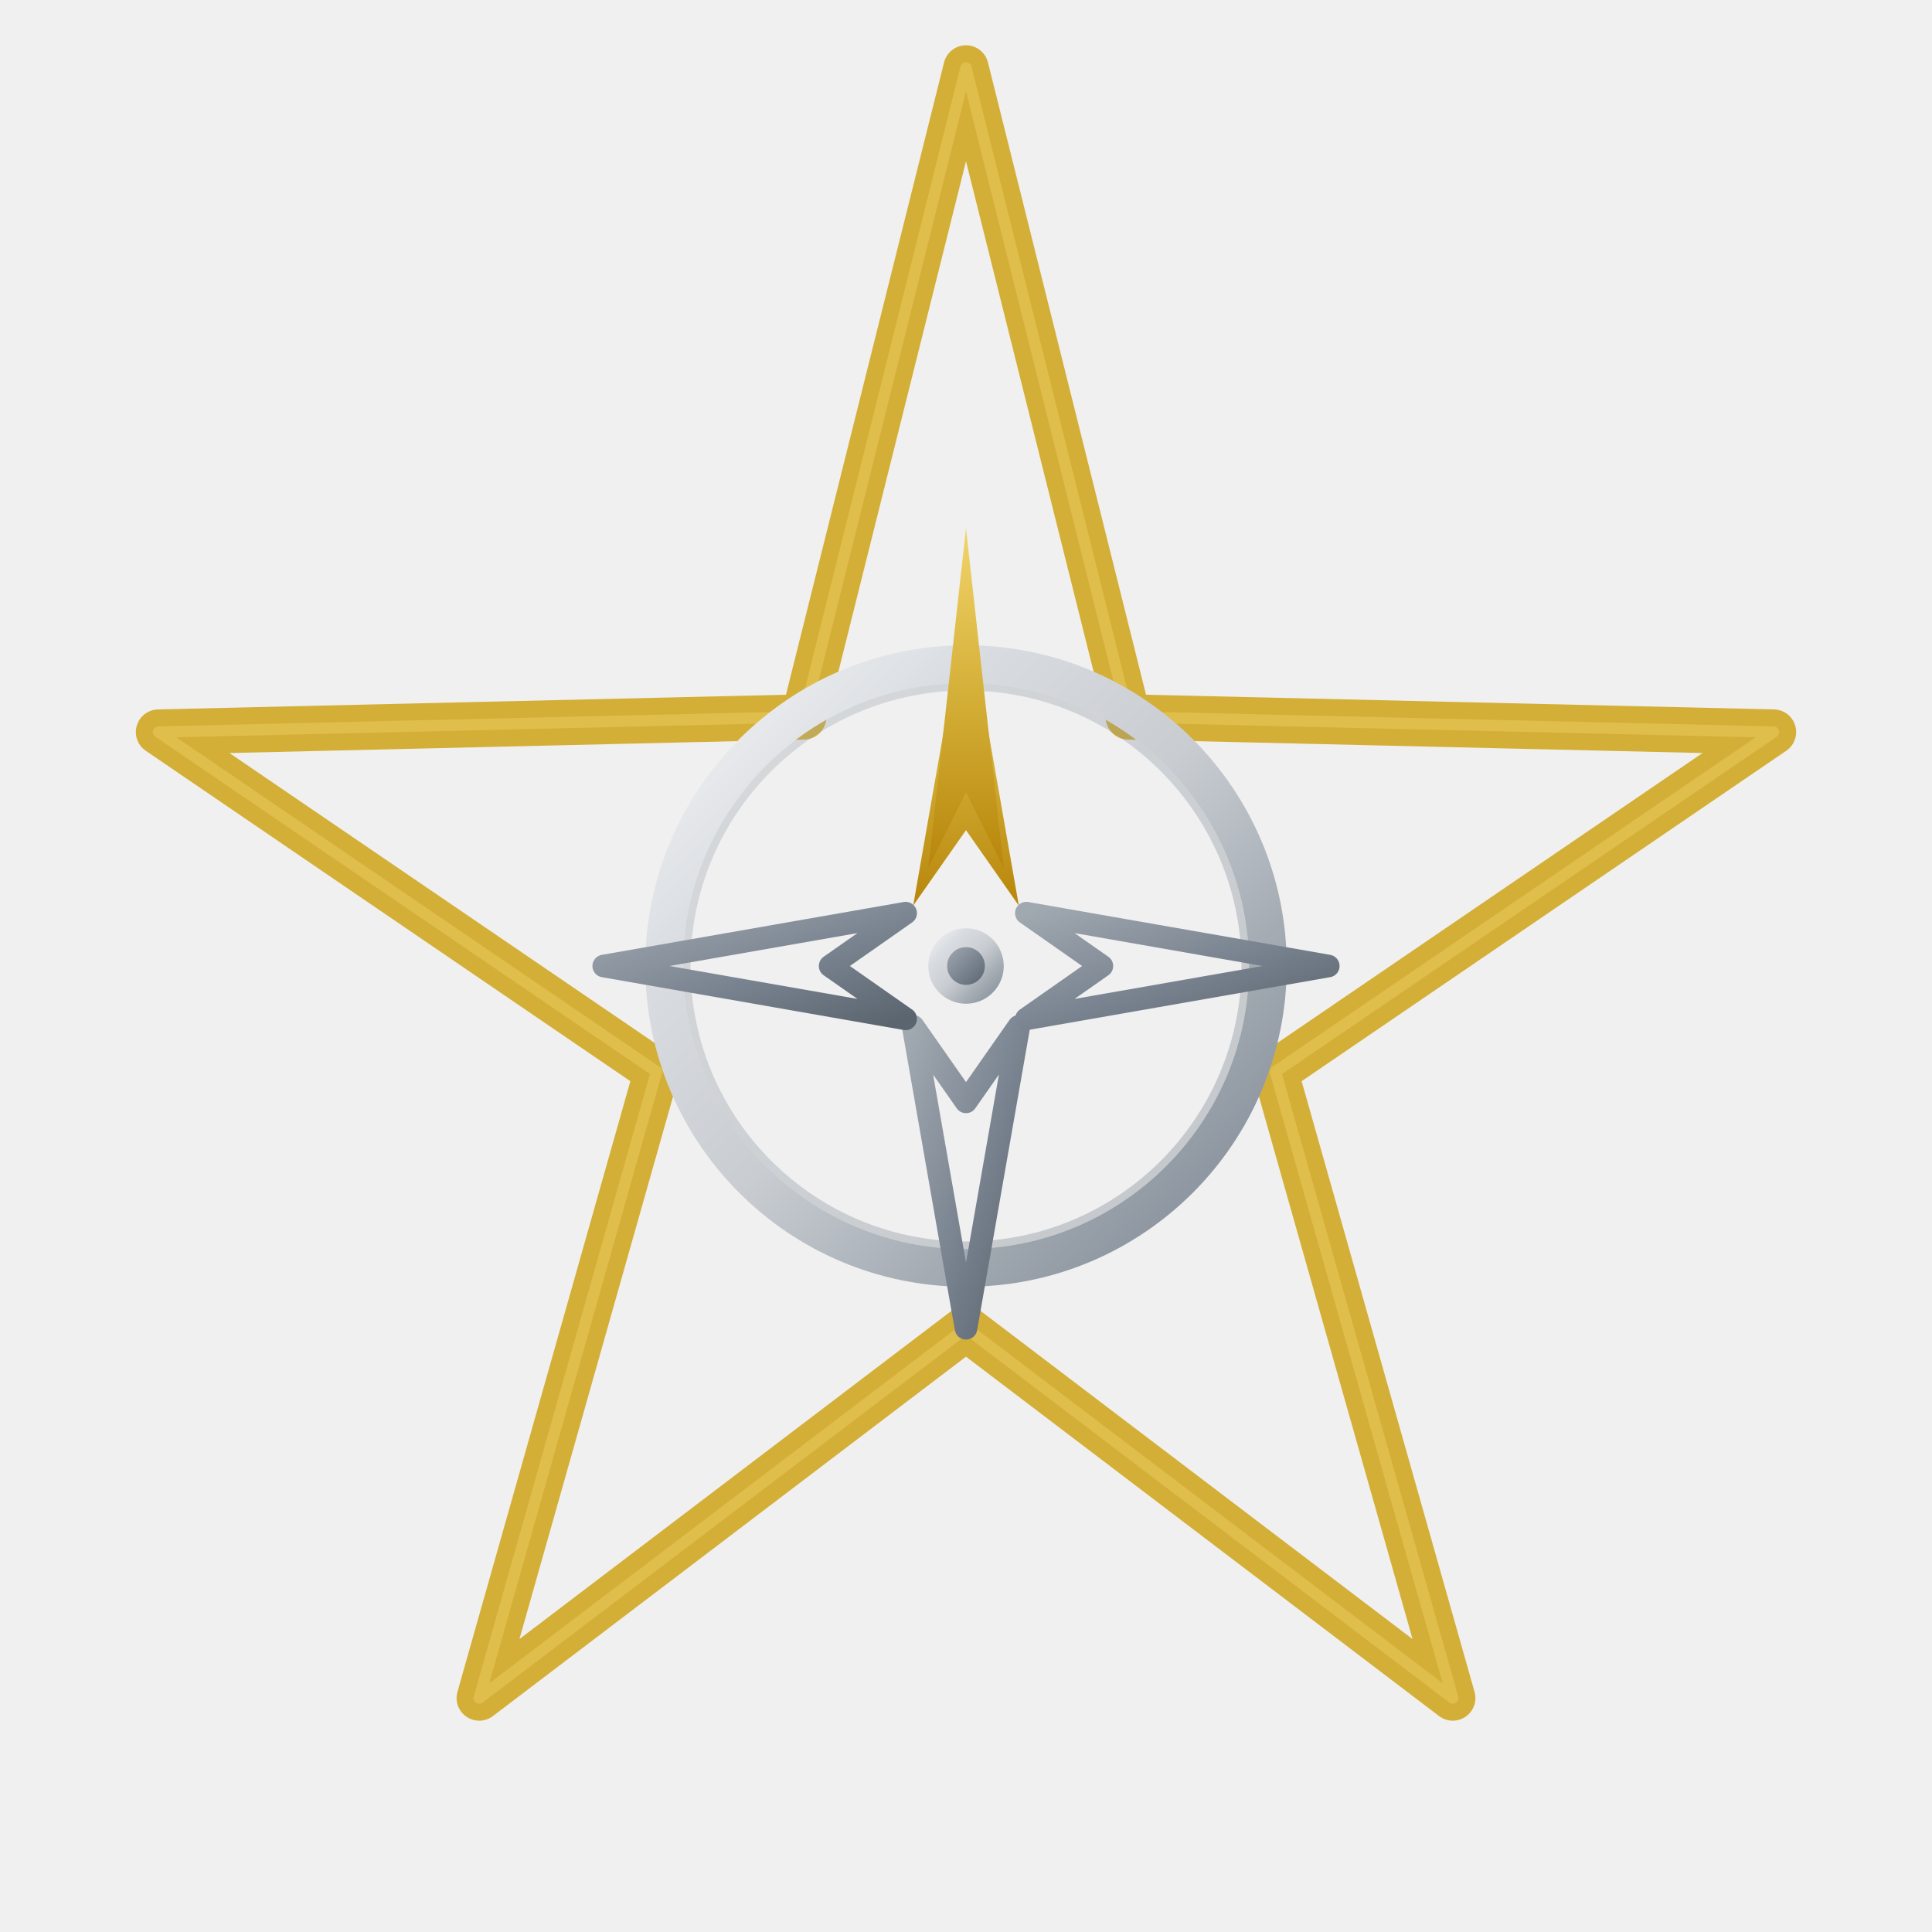
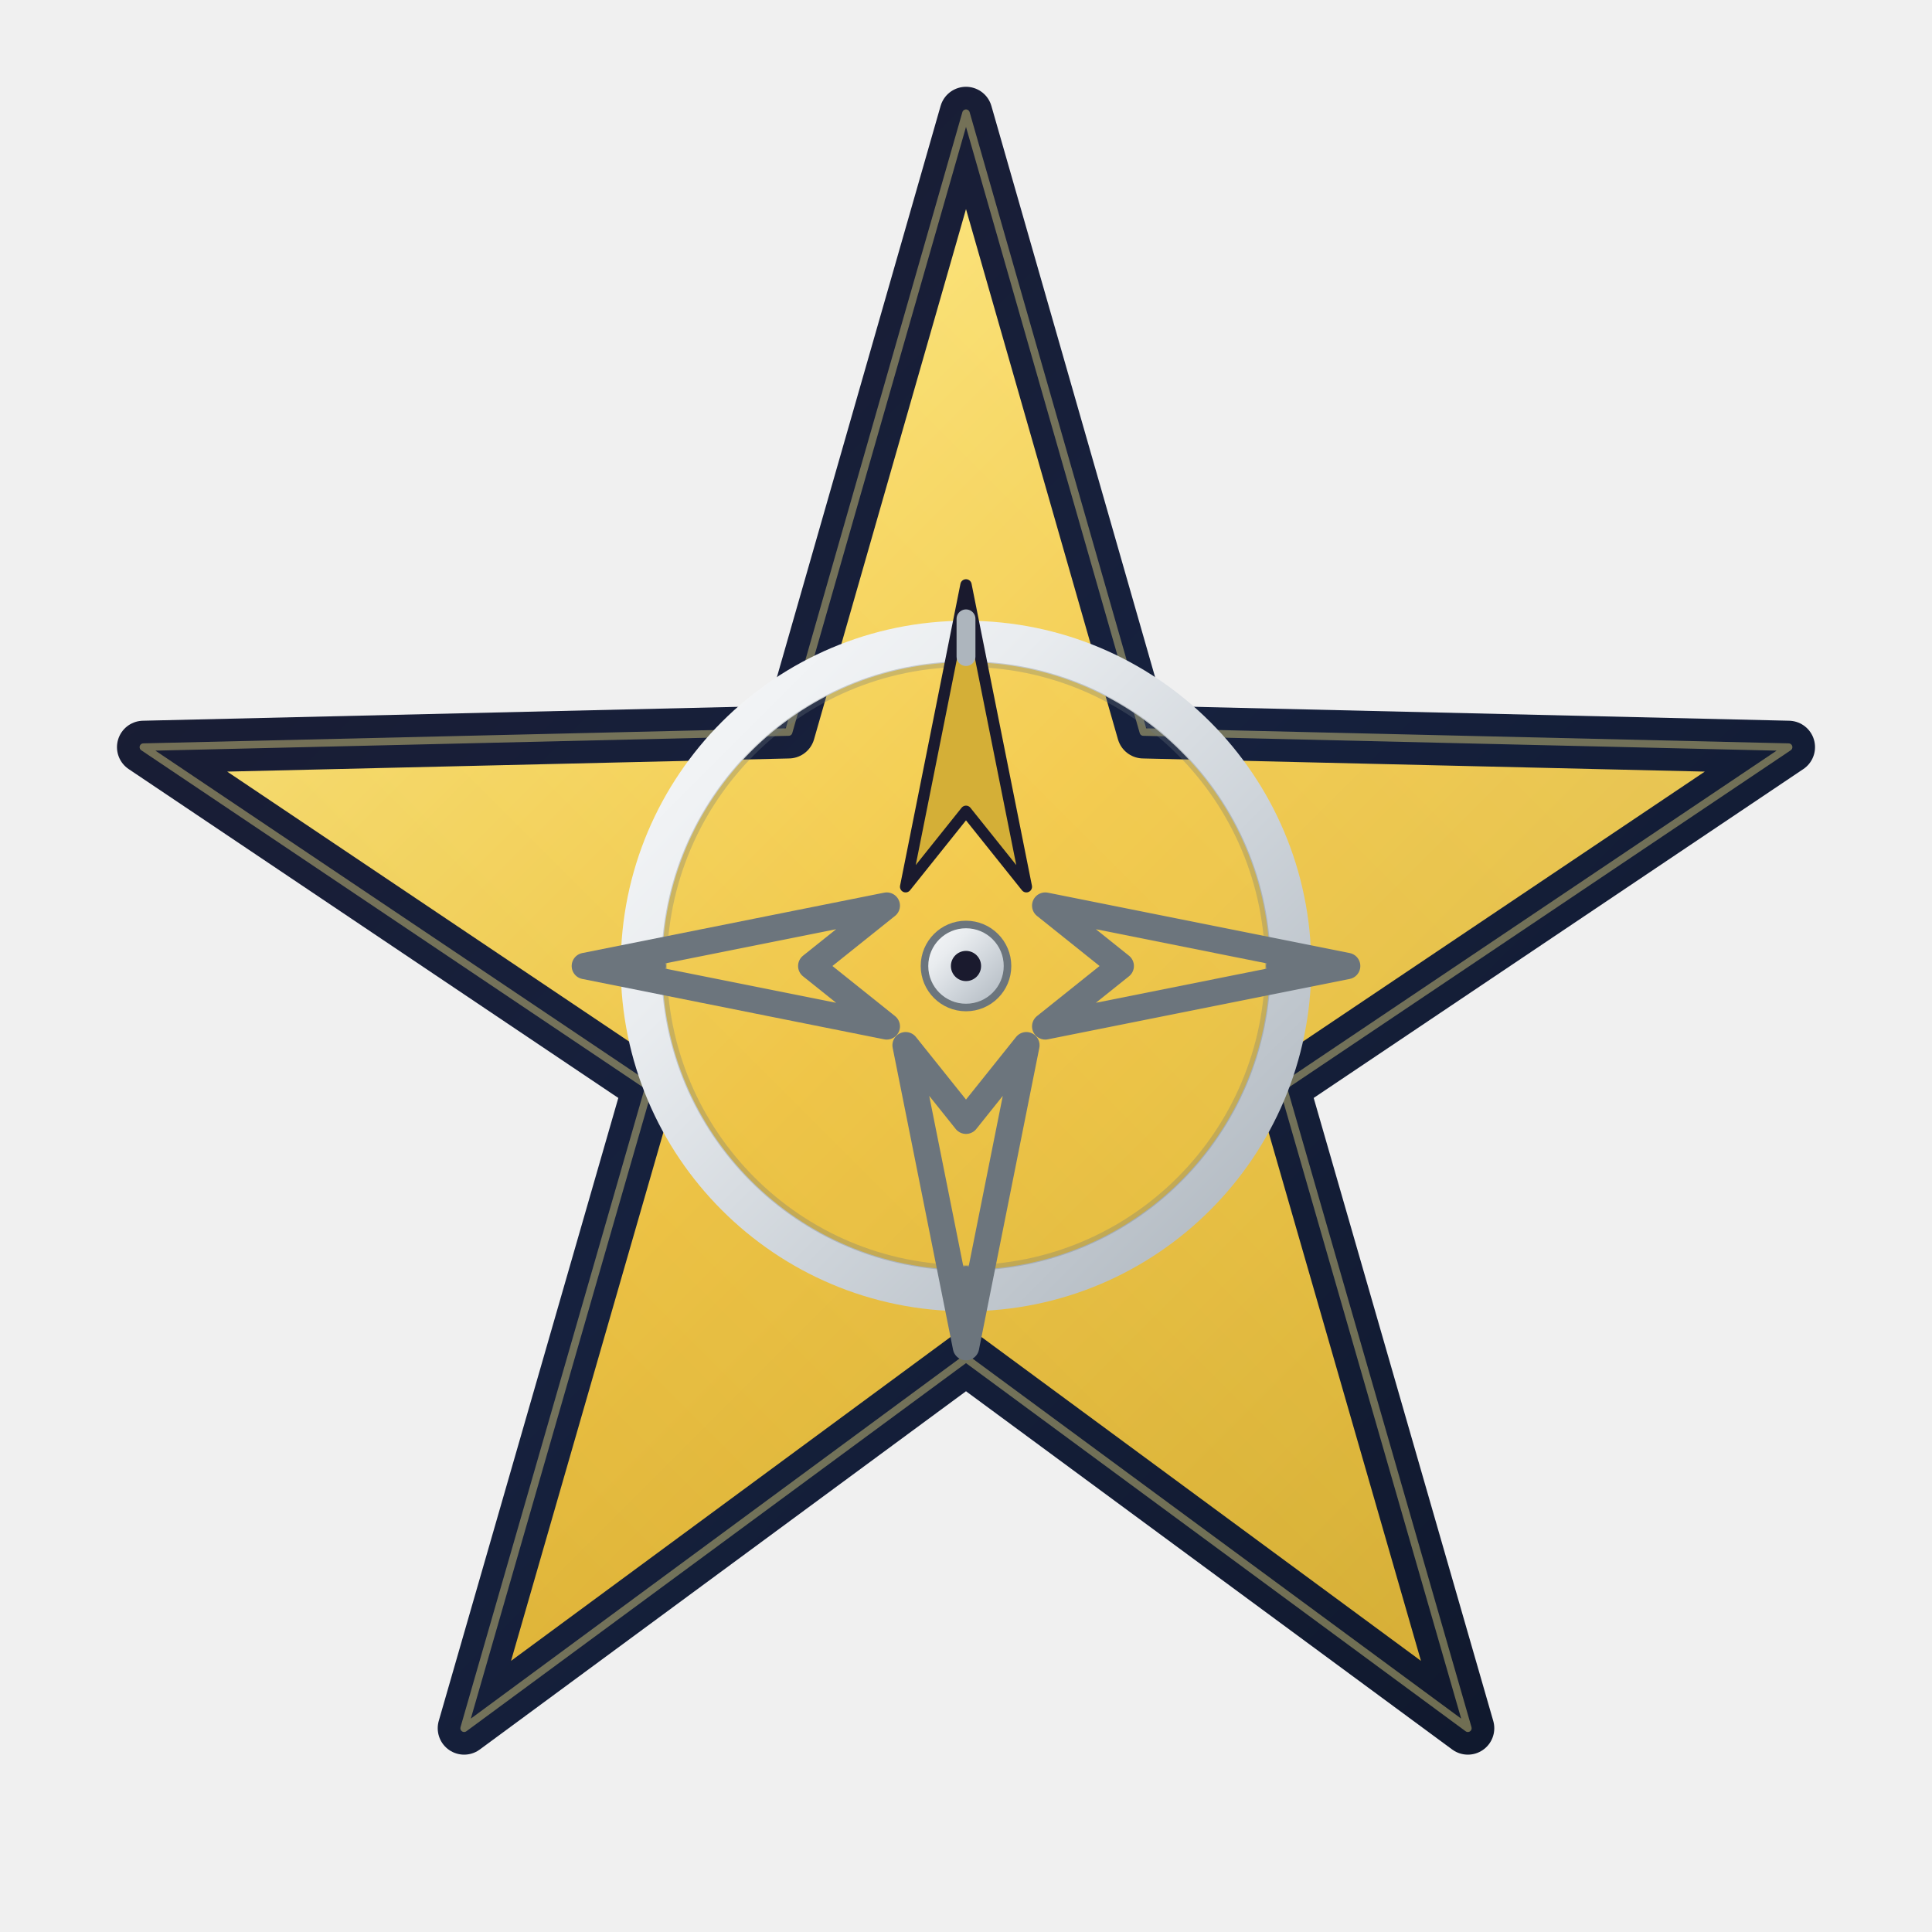
<svg xmlns="http://www.w3.org/2000/svg" viewBox="0 0 1024 1024" fill="none">
  <defs>
-     <linearGradient id="goldGrad" x1="0%" y1="0%" x2="100%" y2="100%">
-       <stop offset="0%" stop-color="#F2D46B" />
-       <stop offset="30%" stop-color="#D4AF37" />
-       <stop offset="70%" stop-color="#C89B2C" />
-       <stop offset="100%" stop-color="#A67C00" />
+     <linearGradient id="goldFill" x1="0%" y1="0%" x2="100%" y2="100%">
+       <stop offset="0%" stop-color="#FFF7C8" />
+       <stop offset="20%" stop-color="#FFEE8A" />
+       <stop offset="50%" stop-color="#F2C94C" />
+       <stop offset="80%" stop-color="#D4AF37" />
+       <stop offset="100%" stop-color="#C89B2C" />
    </linearGradient>
-     <linearGradient id="goldFill" x1="0%" y1="0%" x2="0%" y2="100%">
-       <stop offset="0%" stop-color="#F2D46B" />
-       <stop offset="50%" stop-color="#D4AF37" />
+     <linearGradient id="goldHighlight" x1="100%" y1="0%" x2="0%" y2="100%">
+       <stop offset="0%" stop-color="#FFF5B0" />
+       <stop offset="50%" stop-color="#F2C94C" />
      <stop offset="100%" stop-color="#B8860B" />
    </linearGradient>
    <linearGradient id="silverGrad" x1="0%" y1="0%" x2="100%" y2="100%">
-       <stop offset="0%" stop-color="#F5F5F5" />
-       <stop offset="25%" stop-color="#D9DDE2" />
-       <stop offset="50%" stop-color="#C9CDD2" />
-       <stop offset="75%" stop-color="#A0A8B0" />
-       <stop offset="100%" stop-color="#7D8793" />
+       <stop offset="0%" stop-color="#F8F9FA" />
+       <stop offset="30%" stop-color="#E9ECEF" />
+       <stop offset="60%" stop-color="#CED4DA" />
+       <stop offset="100%" stop-color="#ADB5BD" />
    </linearGradient>
-     <linearGradient id="silverDark" x1="0%" y1="0%" x2="100%" y2="100%">
-       <stop offset="0%" stop-color="#A0A8B0" />
-       <stop offset="50%" stop-color="#7D8793" />
-       <stop offset="100%" stop-color="#5A6570" />
-     </linearGradient>
-     <linearGradient id="navyGrad" x1="0%" y1="0%" x2="100%" y2="100%">
-       <stop offset="0%" stop-color="#1E293B" />
-       <stop offset="50%" stop-color="#0F172A" />
-       <stop offset="100%" stop-color="#020617" />
+     <linearGradient id="outlineGrad" x1="0%" y1="0%" x2="100%" y2="100%">
+       <stop offset="0%" stop-color="#1A1A2E" />
+       <stop offset="50%" stop-color="#16213E" />
+       <stop offset="100%" stop-color="#0F172A" />
    </linearGradient>
  </defs>
-   <g id="gold-version">
-     <path d="M 512 36               L 598 380               L 940 388               L 676 568               L 770 900               L 512 704               L 254 900               L 348 568               L 84 388               L 426 380 Z" stroke="#D4AF37" stroke-width="24" stroke-linejoin="round" fill="none" />
-     <path d="M 512 36               L 598 380               L 940 388               L 676 568               L 770 900               L 512 704               L 254 900               L 348 568               L 84 388               L 426 380 Z" stroke="#F2D46B" stroke-width="6" stroke-linejoin="round" fill="none" opacity="0.4" />
-     <circle cx="512" cy="512" r="160" stroke="url(#silverGrad)" stroke-width="20" fill="none" />
-     <circle cx="512" cy="512" r="148" stroke="url(#silverDark)" stroke-width="4" fill="none" opacity="0.3" />
-     <path d="M 512 320 L 540 480 L 512 440 L 484 480 Z" fill="url(#goldFill)" />
-     <path d="M 512 704 L 540 544 L 512 584 L 484 544 Z" fill="none" stroke="url(#silverDark)" stroke-width="12" stroke-linejoin="round" />
-     <path d="M 704 512 L 544 540 L 584 512 L 544 484 Z" fill="none" stroke="url(#silverDark)" stroke-width="12" stroke-linejoin="round" />
-     <path d="M 320 512 L 480 540 L 440 512 L 480 484 Z" fill="none" stroke="url(#silverDark)" stroke-width="12" stroke-linejoin="round" />
-     <path d="M 512 280 L 532 460 L 512 420 L 492 460 Z" fill="url(#goldFill)" />
-     <line x1="512" y1="330" x2="512" y2="350" stroke="url(#silverGrad)" stroke-width="8" stroke-linecap="round" />
-     <line x1="694" y1="512" x2="674" y2="512" stroke="url(#silverDark)" stroke-width="8" stroke-linecap="round" />
-     <line x1="512" y1="694" x2="512" y2="674" stroke="url(#silverDark)" stroke-width="8" stroke-linecap="round" />
-     <line x1="330" y1="512" x2="350" y2="512" stroke="url(#silverDark)" stroke-width="8" stroke-linecap="round" />
-     <circle cx="512" cy="512" r="20" fill="url(#silverGrad)" />
-     <circle cx="512" cy="512" r="10" fill="url(#silverDark)" />
-   </g>
-   <g id="navy-version" style="display:none;">
-     <path d="M 512 36 L 598 380 L 940 388 L 676 568 L 770 900 L 512 704 L 254 900 L 348 568 L 84 388 L 426 380 Z" stroke="#0F172A" stroke-width="24" stroke-linejoin="round" fill="none" />
-     <circle cx="512" cy="512" r="160" stroke="#0F172A" stroke-width="20" fill="none" />
-     <circle cx="512" cy="512" r="148" stroke="#475569" stroke-width="4" fill="none" opacity="0.3" />
-     <path d="M 512 320 L 540 480 L 512 440 L 484 480 Z" fill="#0F172A" />
-     <path d="M 512 704 L 540 544 L 512 584 L 484 544 Z" fill="none" stroke="#0F172A" stroke-width="12" stroke-linejoin="round" />
-     <path d="M 704 512 L 544 540 L 584 512 L 544 484 Z" fill="none" stroke="#0F172A" stroke-width="12" stroke-linejoin="round" />
-     <path d="M 320 512 L 480 540 L 440 512 L 480 484 Z" fill="none" stroke="#0F172A" stroke-width="12" stroke-linejoin="round" />
-     <path d="M 512 280 L 532 460 L 512 420 L 492 460 Z" fill="#0F172A" />
-     <line x1="512" y1="330" x2="512" y2="350" stroke="#0F172A" stroke-width="8" stroke-linecap="round" />
-     <line x1="694" y1="512" x2="674" y2="512" stroke="#0F172A" stroke-width="8" stroke-linecap="round" />
-     <line x1="512" y1="694" x2="512" y2="674" stroke="#0F172A" stroke-width="8" stroke-linecap="round" />
-     <line x1="330" y1="512" x2="350" y2="512" stroke="#0F172A" stroke-width="8" stroke-linecap="round" />
-     <circle cx="512" cy="512" r="20" fill="#0F172A" />
-     <circle cx="512" cy="512" r="10" fill="#1E293B" />
-   </g>
-   <g id="white-version" style="display:none;">
-     <path d="M 512 36 L 598 380 L 940 388 L 676 568 L 770 900 L 512 704 L 254 900 L 348 568 L 84 388 L 426 380 Z" stroke="#FFFFFF" stroke-width="24" stroke-linejoin="round" fill="none" />
-     <circle cx="512" cy="512" r="160" stroke="#FFFFFF" stroke-width="20" fill="none" />
-     <circle cx="512" cy="512" r="148" stroke="#CBD5E1" stroke-width="4" fill="none" opacity="0.3" />
-     <path d="M 512 320 L 540 480 L 512 440 L 484 480 Z" fill="#FFFFFF" />
-     <path d="M 512 704 L 540 544 L 512 584 L 484 544 Z" fill="none" stroke="#FFFFFF" stroke-width="12" stroke-linejoin="round" />
-     <path d="M 704 512 L 544 540 L 584 512 L 544 484 Z" fill="none" stroke="#FFFFFF" stroke-width="12" stroke-linejoin="round" />
-     <path d="M 320 512 L 480 540 L 440 512 L 480 484 Z" fill="none" stroke="#FFFFFF" stroke-width="12" stroke-linejoin="round" />
-     <path d="M 512 280 L 532 460 L 512 420 L 492 460 Z" fill="#FFFFFF" />
-     <line x1="512" y1="330" x2="512" y2="350" stroke="#FFFFFF" stroke-width="8" stroke-linecap="round" />
-     <line x1="694" y1="512" x2="674" y2="512" stroke="#FFFFFF" stroke-width="8" stroke-linecap="round" />
-     <line x1="512" y1="694" x2="512" y2="674" stroke="#FFFFFF" stroke-width="8" stroke-linecap="round" />
-     <line x1="330" y1="512" x2="350" y2="512" stroke="#FFFFFF" stroke-width="8" stroke-linecap="round" />
-     <circle cx="512" cy="512" r="20" fill="#FFFFFF" />
-     <circle cx="512" cy="512" r="10" fill="#E2E8F0" />
-   </g>
+   <path d="M 512 60            L 606 388            L 948 396            L 680 576            L 778 916            L 512 720            L 246 916            L 344 576            L 76 396            L 418 388 Z" fill="url(#goldFill)" />
+   <path d="M 512 60            L 606 388            L 948 396            L 680 576            L 778 916            L 512 720            L 246 916            L 344 576            L 76 396            L 418 388 Z" fill="url(#goldHighlight)" opacity="0.3" />
+   <path d="M 512 60            L 606 388            L 948 396            L 680 576            L 778 916            L 512 720            L 246 916            L 344 576            L 76 396            L 418 388 Z" stroke="url(#outlineGrad)" stroke-width="28" stroke-linejoin="round" fill="none" />
+   <path d="M 512 60            L 606 388            L 948 396            L 680 576            L 778 916            L 512 720            L 246 916            L 344 576            L 76 396            L 418 388 Z" stroke="#FFEE8A" stroke-width="4" stroke-linejoin="round" fill="none" opacity="0.4" />
+   <circle cx="512" cy="512" r="172" stroke="url(#silverGrad)" stroke-width="22" fill="none" />
+   <circle cx="512" cy="512" r="160" stroke="#6C757D" stroke-width="3" fill="none" opacity="0.3" />
+   <path d="M 512 310 L 544 470 L 512 430 L 480 470 Z" fill="#D4AF37" />
+   <path d="M 512 310 L 544 470 L 512 430 L 480 470 Z" stroke="#1A1A2E" stroke-width="6" stroke-linejoin="round" fill="none" />
+   <path d="M 512 714 L 544 554 L 512 594 L 480 554 Z" fill="none" stroke="#6C757D" stroke-width="14" stroke-linejoin="round" />
+   <path d="M 714 512 L 554 544 L 594 512 L 554 480 Z" fill="none" stroke="#6C757D" stroke-width="14" stroke-linejoin="round" />
+   <path d="M 310 512 L 470 544 L 430 512 L 470 480 Z" fill="none" stroke="#6C757D" stroke-width="14" stroke-linejoin="round" />
+   <line x1="512" y1="328" x2="512" y2="348" stroke="#ADB5BD" stroke-width="10" stroke-linecap="round" />
+   <line x1="696" y1="512" x2="676" y2="512" stroke="#6C757D" stroke-width="10" stroke-linecap="round" />
+   <line x1="512" y1="696" x2="512" y2="676" stroke="#6C757D" stroke-width="10" stroke-linecap="round" />
+   <line x1="328" y1="512" x2="348" y2="512" stroke="#6C757D" stroke-width="10" stroke-linecap="round" />
+   <circle cx="512" cy="512" r="22" fill="url(#silverGrad)" />
+   <circle cx="512" cy="512" r="22" stroke="#6C757D" stroke-width="4" fill="none" />
+   <circle cx="512" cy="512" r="8" fill="#1A1A2E" />
</svg>
